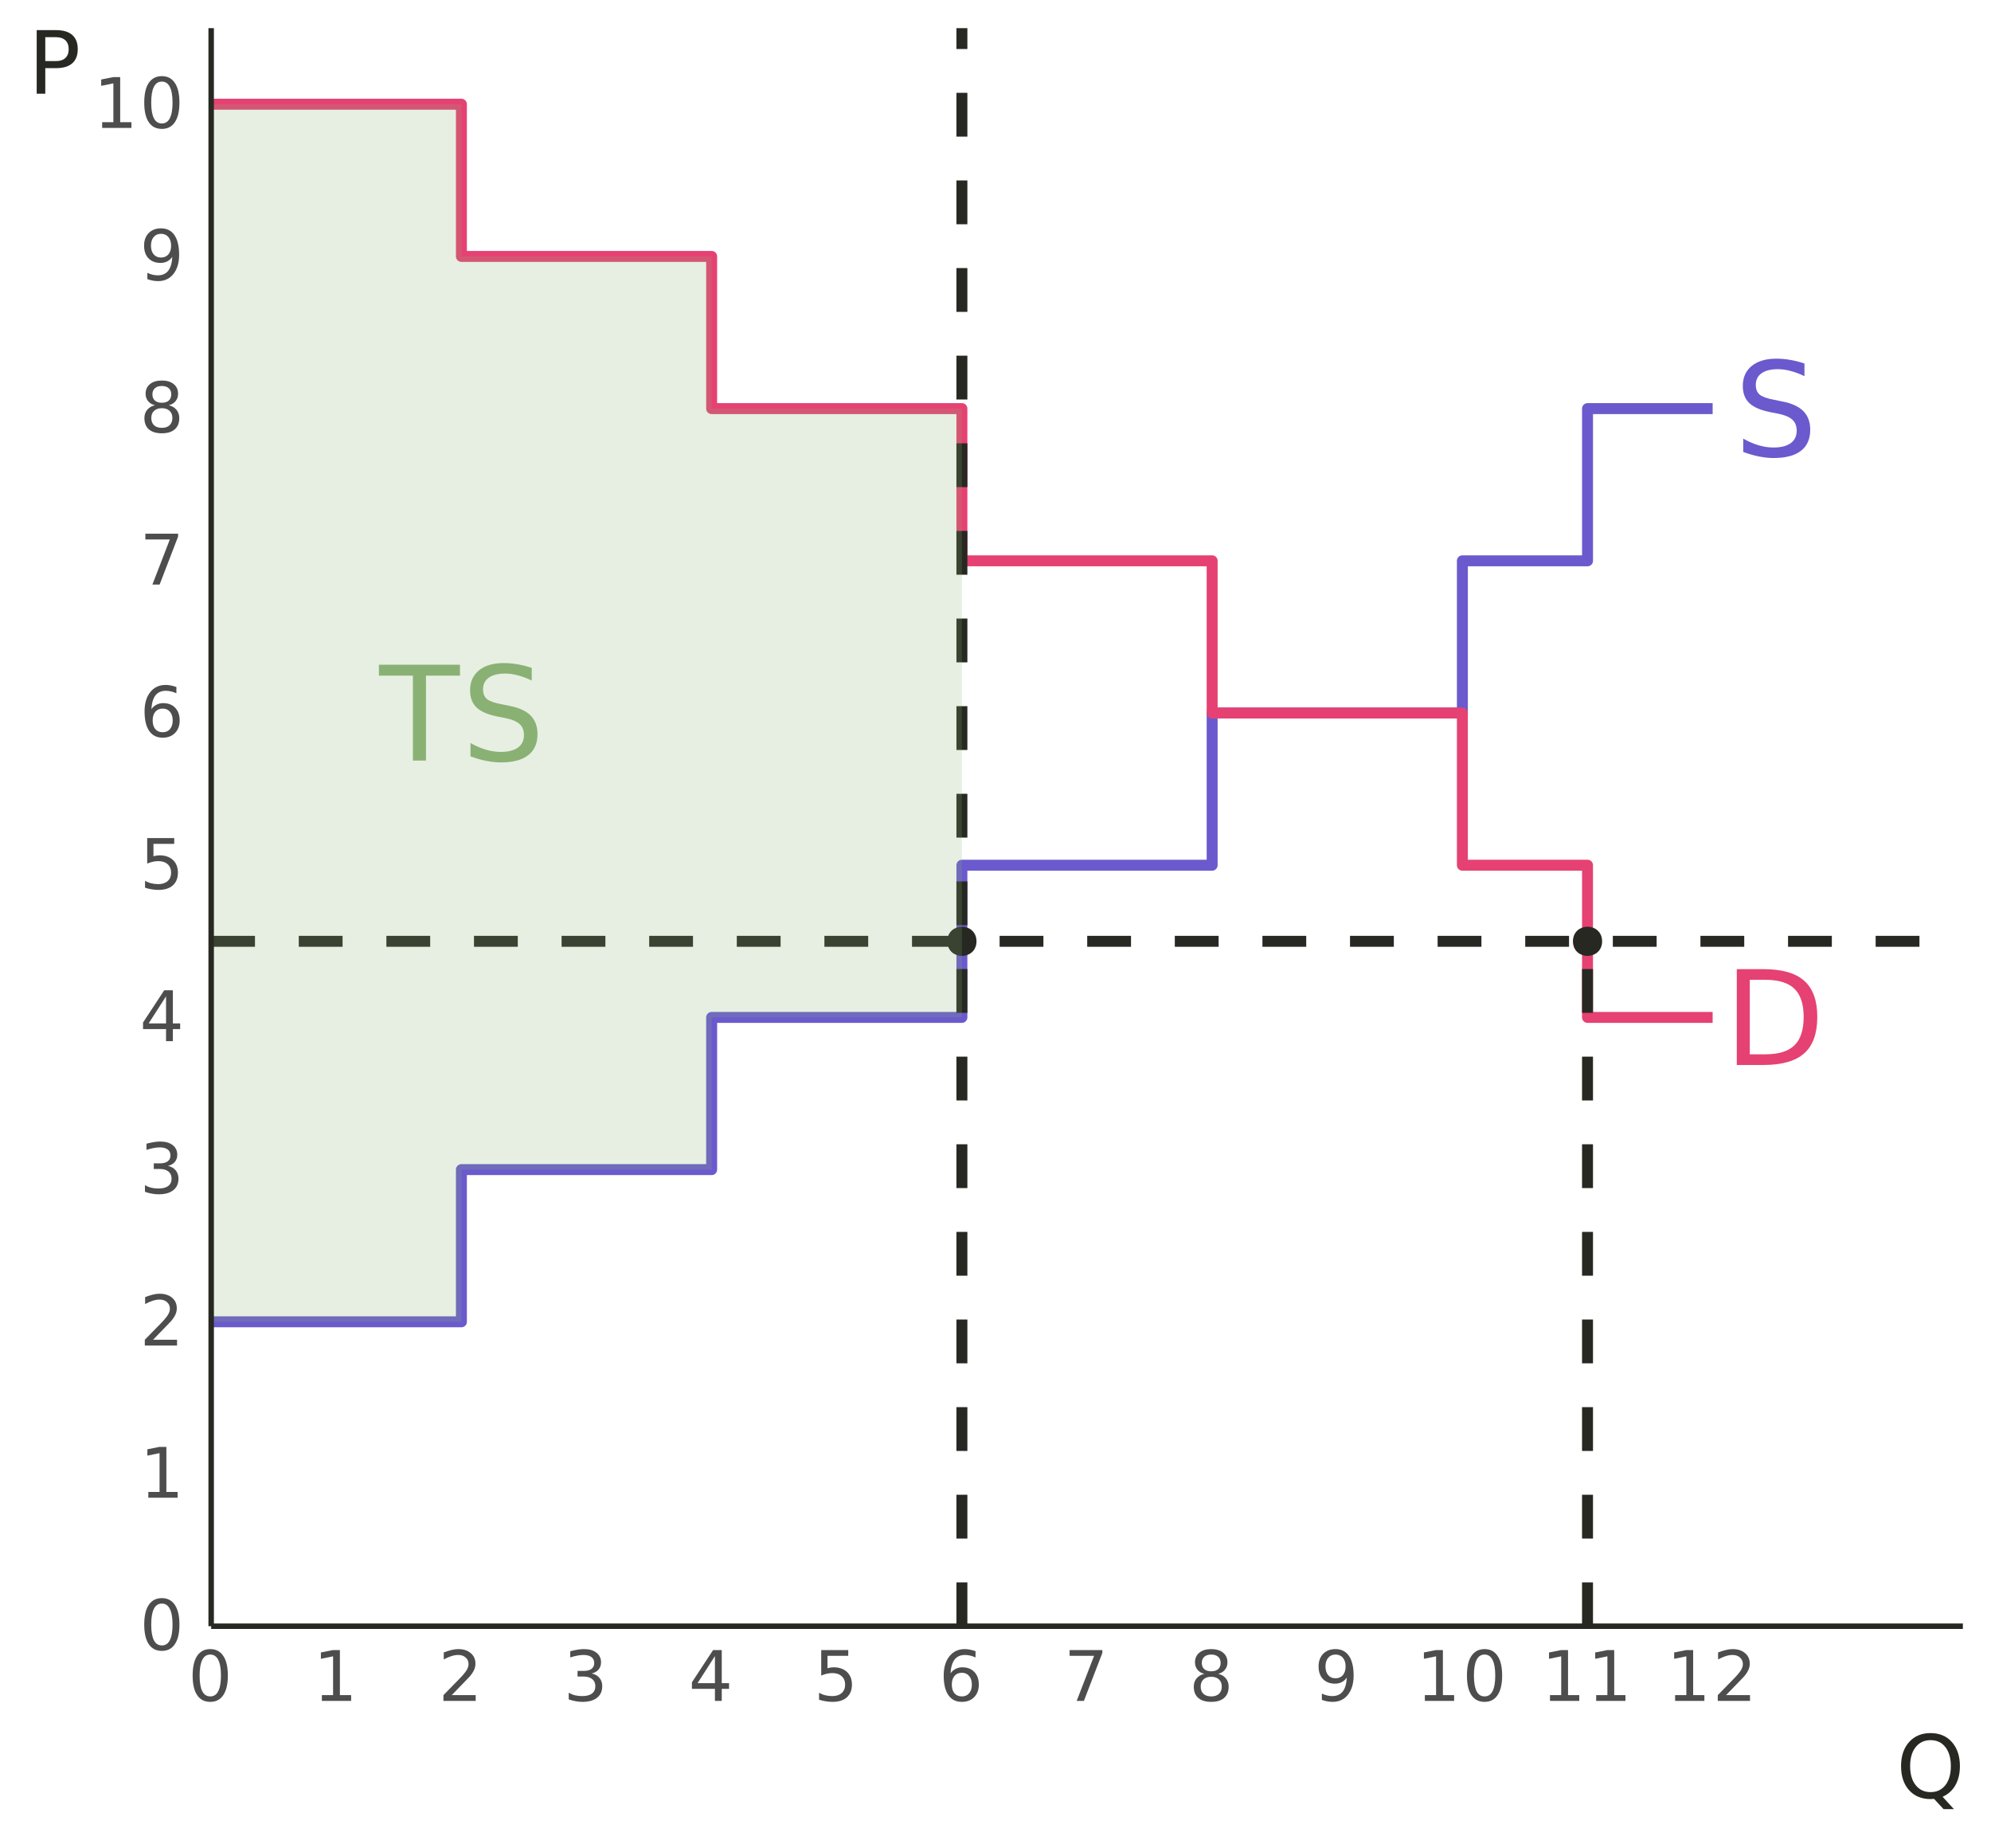
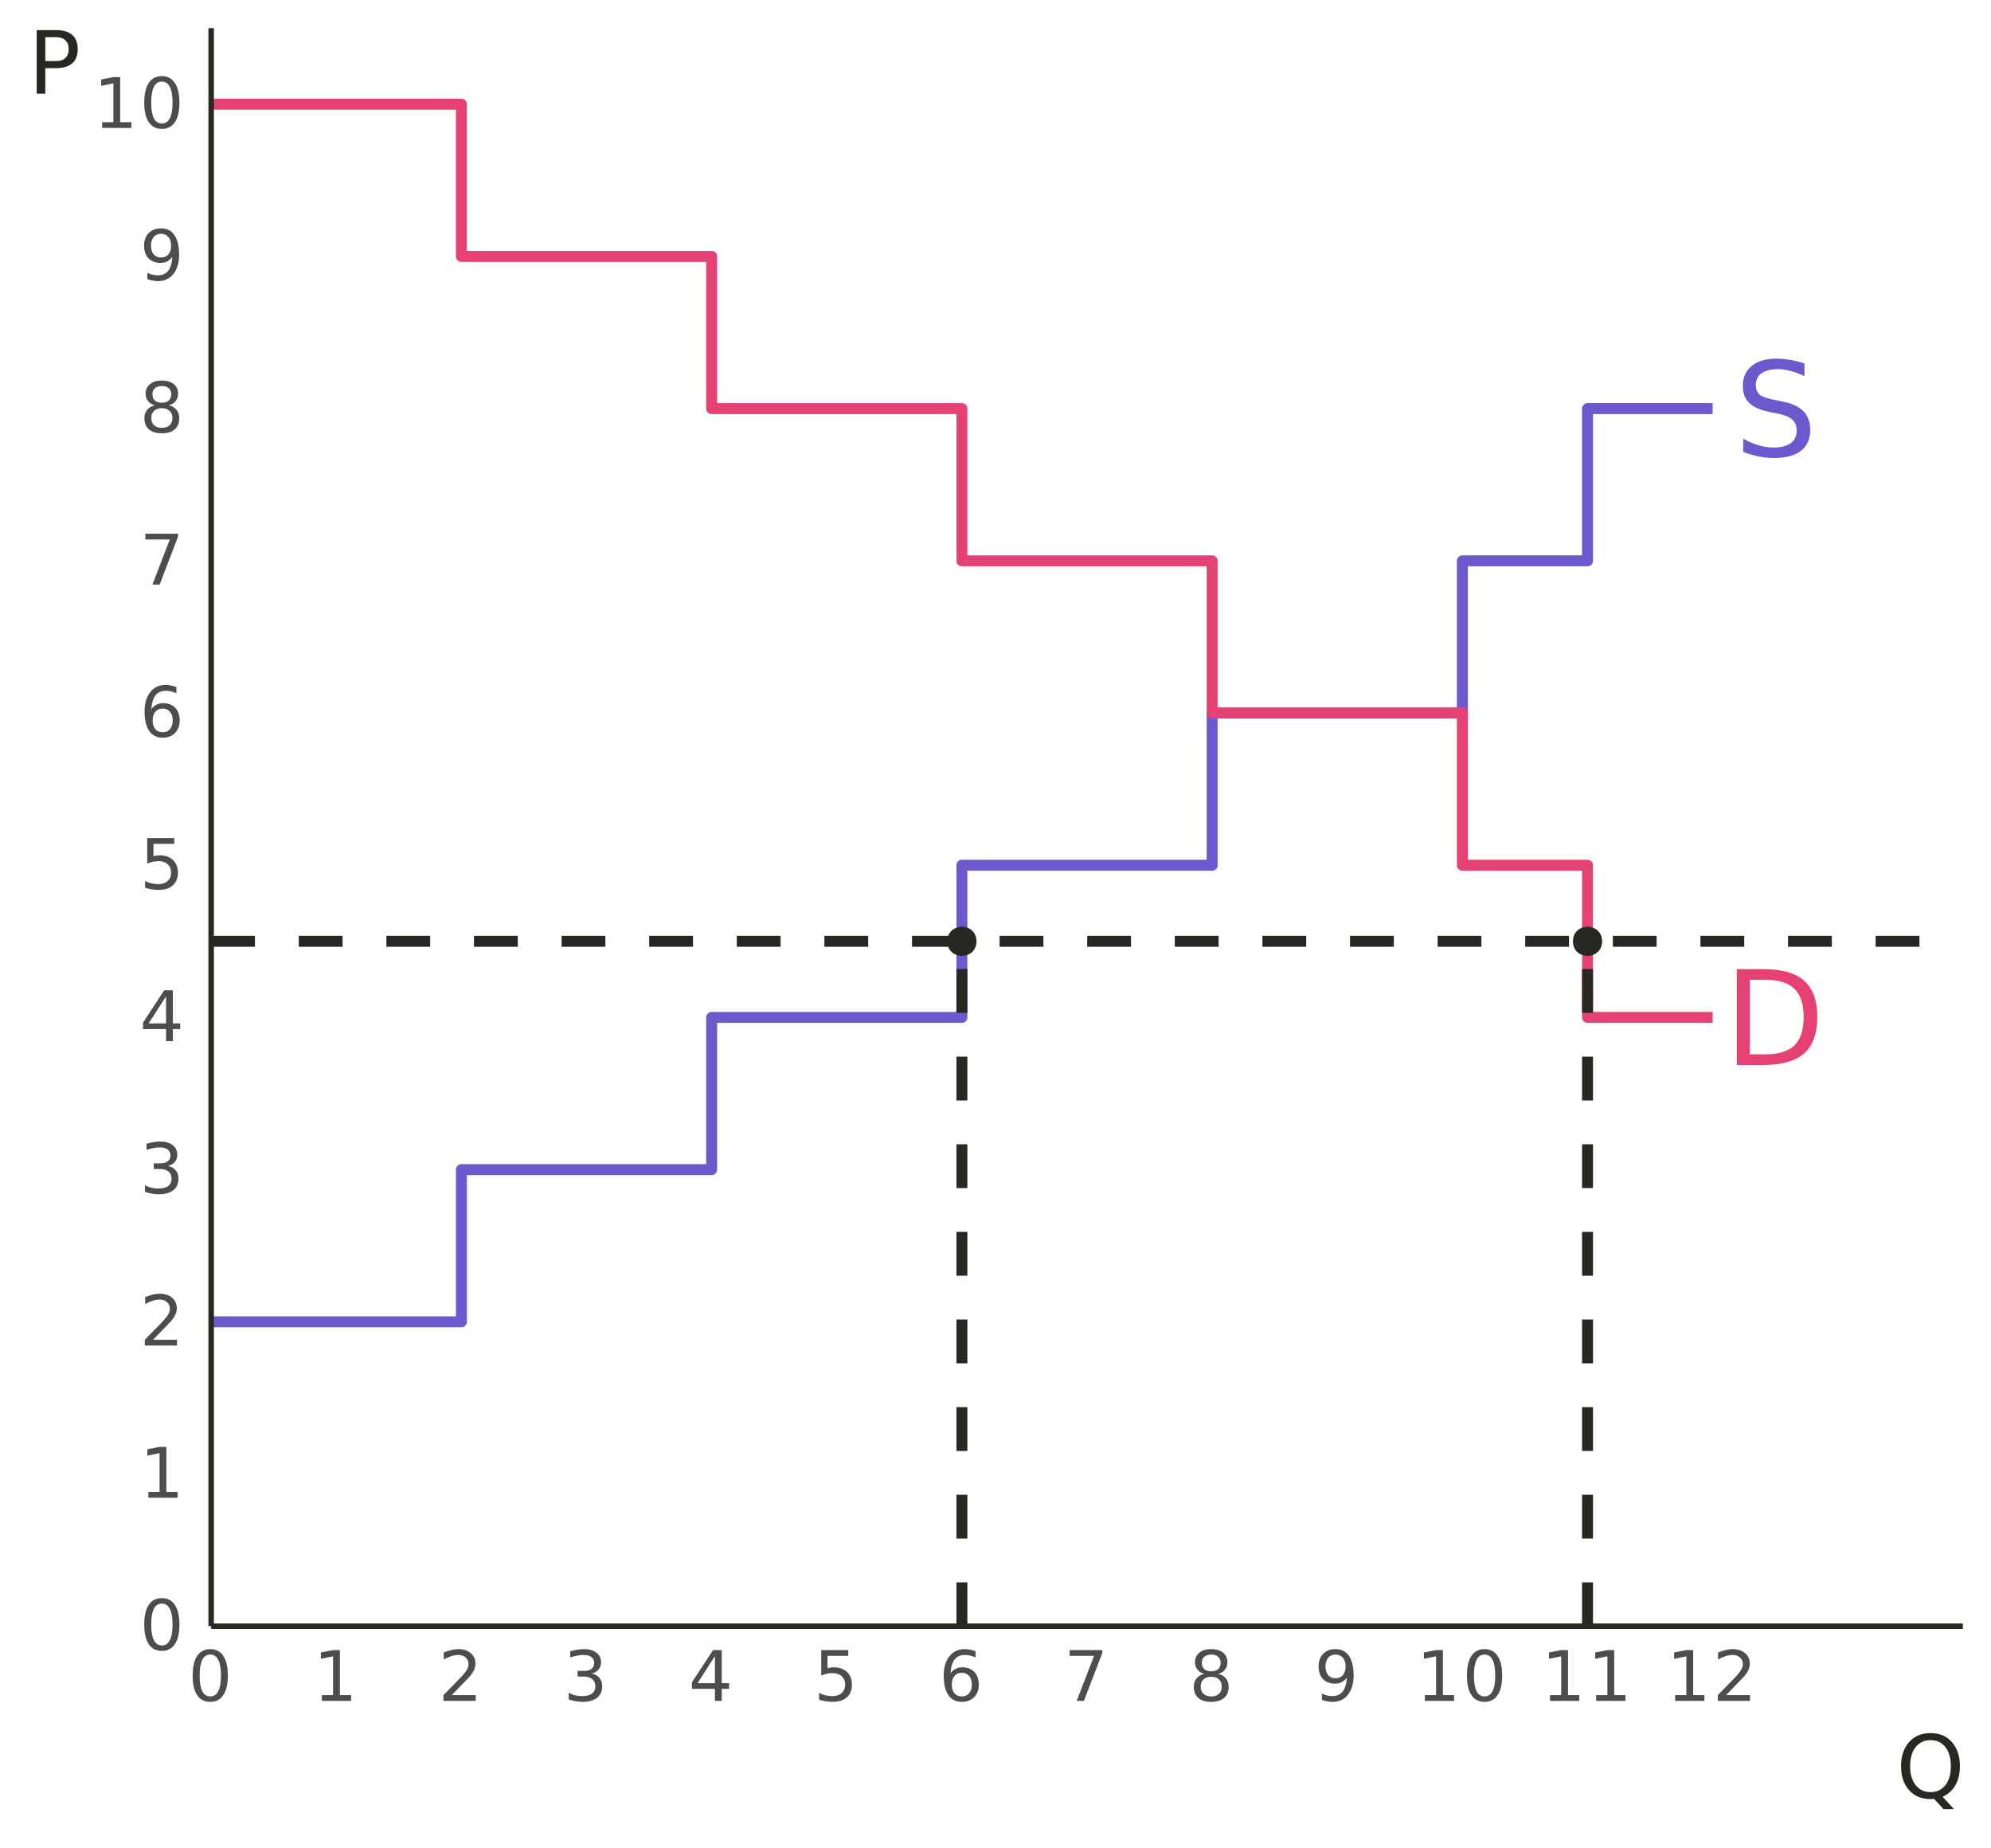
<svg xmlns="http://www.w3.org/2000/svg" xmlns:xlink="http://www.w3.org/1999/xlink" width="388" height="360" viewBox="0 0 388 360">
  <defs>
    <g>
      <g id="glyph-0-0">
        <path d="M 1.281 4.531 L 1.281 -18.062 L 14.078 -18.062 L 14.078 4.531 Z M 2.719 3.094 L 12.656 3.094 L 12.656 -16.625 L 2.719 -16.625 Z M 2.719 3.094 " />
      </g>
      <g id="glyph-0-1">
        <path d="M 13.703 -18.062 L 13.703 -15.594 C 12.742 -16.051 11.836 -16.391 10.984 -16.609 C 10.141 -16.836 9.32 -16.953 8.531 -16.953 C 7.156 -16.953 6.094 -16.688 5.344 -16.156 C 4.594 -15.625 4.219 -14.863 4.219 -13.875 C 4.219 -13.051 4.469 -12.426 4.969 -12 C 5.469 -11.582 6.41 -11.242 7.797 -10.984 L 9.312 -10.672 C 11.195 -10.316 12.586 -9.688 13.484 -8.781 C 14.379 -7.875 14.828 -6.664 14.828 -5.156 C 14.828 -3.344 14.219 -1.969 13 -1.031 C 11.789 -0.102 10.016 0.359 7.672 0.359 C 6.797 0.359 5.859 0.258 4.859 0.062 C 3.859 -0.133 2.828 -0.43 1.766 -0.828 L 1.766 -3.422 C 2.785 -2.848 3.785 -2.414 4.766 -2.125 C 5.754 -1.832 6.723 -1.688 7.672 -1.688 C 9.117 -1.688 10.234 -1.969 11.016 -2.531 C 11.797 -3.102 12.188 -3.914 12.188 -4.969 C 12.188 -5.883 11.906 -6.598 11.344 -7.109 C 10.781 -7.629 9.859 -8.02 8.578 -8.281 L 7.047 -8.578 C 5.16 -8.953 3.797 -9.539 2.953 -10.344 C 2.109 -11.145 1.688 -12.258 1.688 -13.688 C 1.688 -15.332 2.266 -16.629 3.422 -17.578 C 4.586 -18.523 6.191 -19 8.234 -19 C 9.109 -19 10 -18.922 10.906 -18.766 C 11.82 -18.609 12.754 -18.375 13.703 -18.062 Z M 13.703 -18.062 " />
      </g>
      <g id="glyph-0-2">
        <path d="M 5.047 -16.594 L 5.047 -2.078 L 8.094 -2.078 C 10.664 -2.078 12.551 -2.66 13.75 -3.828 C 14.945 -4.992 15.547 -6.836 15.547 -9.359 C 15.547 -11.859 14.945 -13.688 13.75 -14.844 C 12.551 -16.008 10.664 -16.594 8.094 -16.594 Z M 2.516 -18.672 L 7.703 -18.672 C 11.316 -18.672 13.969 -17.914 15.656 -16.406 C 17.352 -14.906 18.203 -12.555 18.203 -9.359 C 18.203 -6.141 17.352 -3.773 15.656 -2.266 C 13.957 -0.754 11.305 0 7.703 0 L 2.516 0 Z M 2.516 -18.672 " />
-       </g>
-       <g id="glyph-0-3">
-         <path d="M -0.078 -18.672 L 15.719 -18.672 L 15.719 -16.547 L 9.094 -16.547 L 9.094 0 L 6.547 0 L 6.547 -16.547 L -0.078 -16.547 Z M -0.078 -18.672 " />
      </g>
      <g id="glyph-1-0">
        <path d="M 0.672 2.406 L 0.672 -9.578 L 7.469 -9.578 L 7.469 2.406 Z M 1.438 1.641 L 6.719 1.641 L 6.719 -8.828 L 1.438 -8.828 Z M 1.438 1.641 " />
      </g>
      <g id="glyph-1-1">
        <path d="M 4.328 -9.031 C 3.629 -9.031 3.109 -8.688 2.766 -8 C 2.422 -7.32 2.25 -6.301 2.25 -4.938 C 2.25 -3.582 2.422 -2.566 2.766 -1.891 C 3.109 -1.211 3.629 -0.875 4.328 -0.875 C 5.016 -0.875 5.531 -1.211 5.875 -1.891 C 6.227 -2.566 6.406 -3.582 6.406 -4.938 C 6.406 -6.301 6.227 -7.32 5.875 -8 C 5.531 -8.688 5.016 -9.031 4.328 -9.031 Z M 4.328 -10.094 C 5.43 -10.094 6.273 -9.648 6.859 -8.766 C 7.453 -7.891 7.75 -6.613 7.75 -4.938 C 7.75 -3.27 7.453 -2 6.859 -1.125 C 6.273 -0.25 5.43 0.188 4.328 0.188 C 3.211 0.188 2.359 -0.25 1.766 -1.125 C 1.18 -2 0.891 -3.27 0.891 -4.938 C 0.891 -6.613 1.18 -7.891 1.766 -8.766 C 2.359 -9.648 3.211 -10.094 4.328 -10.094 Z M 4.328 -10.094 " />
      </g>
      <g id="glyph-1-2">
        <path d="M 1.688 -1.125 L 3.875 -1.125 L 3.875 -8.688 L 1.5 -8.203 L 1.5 -9.438 L 3.859 -9.906 L 5.203 -9.906 L 5.203 -1.125 L 7.391 -1.125 L 7.391 0 L 1.688 0 Z M 1.688 -1.125 " />
      </g>
      <g id="glyph-1-3">
        <path d="M 2.609 -1.125 L 7.281 -1.125 L 7.281 0 L 1 0 L 1 -1.125 C 1.508 -1.656 2.203 -2.363 3.078 -3.25 C 3.953 -4.133 4.504 -4.707 4.734 -4.969 C 5.16 -5.445 5.457 -5.852 5.625 -6.188 C 5.801 -6.52 5.891 -6.848 5.891 -7.172 C 5.891 -7.703 5.703 -8.129 5.328 -8.453 C 4.961 -8.785 4.484 -8.953 3.891 -8.953 C 3.473 -8.953 3.031 -8.879 2.562 -8.734 C 2.094 -8.586 1.594 -8.367 1.062 -8.078 L 1.062 -9.438 C 1.602 -9.645 2.109 -9.805 2.578 -9.922 C 3.047 -10.035 3.473 -10.094 3.859 -10.094 C 4.891 -10.094 5.707 -9.832 6.312 -9.312 C 6.926 -8.801 7.234 -8.117 7.234 -7.266 C 7.234 -6.859 7.156 -6.473 7 -6.109 C 6.852 -5.742 6.578 -5.312 6.172 -4.812 C 6.055 -4.688 5.703 -4.316 5.109 -3.703 C 4.523 -3.086 3.691 -2.227 2.609 -1.125 Z M 2.609 -1.125 " />
      </g>
      <g id="glyph-1-4">
        <path d="M 5.516 -5.344 C 6.16 -5.207 6.66 -4.922 7.016 -4.484 C 7.379 -4.055 7.562 -3.52 7.562 -2.875 C 7.562 -1.895 7.223 -1.141 6.547 -0.609 C 5.879 -0.078 4.926 0.188 3.688 0.188 C 3.27 0.188 2.836 0.145 2.391 0.062 C 1.953 -0.008 1.5 -0.129 1.031 -0.297 L 1.031 -1.594 C 1.406 -1.375 1.812 -1.207 2.25 -1.094 C 2.695 -0.988 3.16 -0.938 3.641 -0.938 C 4.484 -0.938 5.125 -1.102 5.562 -1.438 C 6 -1.77 6.219 -2.25 6.219 -2.875 C 6.219 -3.457 6.016 -3.914 5.609 -4.25 C 5.203 -4.582 4.633 -4.75 3.906 -4.75 L 2.75 -4.75 L 2.75 -5.844 L 3.953 -5.844 C 4.609 -5.844 5.113 -5.973 5.469 -6.234 C 5.82 -6.504 6 -6.883 6 -7.375 C 6 -7.883 5.816 -8.273 5.453 -8.547 C 5.086 -8.816 4.57 -8.953 3.906 -8.953 C 3.539 -8.953 3.145 -8.91 2.719 -8.828 C 2.301 -8.754 1.836 -8.633 1.328 -8.469 L 1.328 -9.672 C 1.836 -9.805 2.316 -9.91 2.766 -9.984 C 3.211 -10.055 3.629 -10.094 4.016 -10.094 C 5.035 -10.094 5.844 -9.859 6.438 -9.391 C 7.031 -8.93 7.328 -8.305 7.328 -7.516 C 7.328 -6.973 7.172 -6.508 6.859 -6.125 C 6.547 -5.75 6.098 -5.488 5.516 -5.344 Z M 5.516 -5.344 " />
      </g>
      <g id="glyph-1-5">
        <path d="M 5.141 -8.734 L 1.75 -3.453 L 5.141 -3.453 Z M 4.781 -9.906 L 6.469 -9.906 L 6.469 -3.453 L 7.891 -3.453 L 7.891 -2.344 L 6.469 -2.344 L 6.469 0 L 5.141 0 L 5.141 -2.344 L 0.656 -2.344 L 0.656 -3.625 Z M 4.781 -9.906 " />
      </g>
      <g id="glyph-1-6">
        <path d="M 1.469 -9.906 L 6.734 -9.906 L 6.734 -8.781 L 2.688 -8.781 L 2.688 -6.359 C 2.883 -6.422 3.082 -6.469 3.281 -6.5 C 3.477 -6.531 3.672 -6.547 3.859 -6.547 C 4.961 -6.547 5.836 -6.242 6.484 -5.641 C 7.129 -5.035 7.453 -4.211 7.453 -3.172 C 7.453 -2.109 7.117 -1.281 6.453 -0.688 C 5.797 -0.102 4.863 0.188 3.656 0.188 C 3.238 0.188 2.812 0.148 2.375 0.078 C 1.945 0.016 1.504 -0.086 1.047 -0.234 L 1.047 -1.578 C 1.441 -1.359 1.852 -1.195 2.281 -1.094 C 2.707 -0.988 3.156 -0.938 3.625 -0.938 C 4.395 -0.938 5.004 -1.133 5.453 -1.531 C 5.898 -1.938 6.125 -2.484 6.125 -3.172 C 6.125 -3.867 5.898 -4.414 5.453 -4.812 C 5.004 -5.219 4.395 -5.422 3.625 -5.422 C 3.27 -5.422 2.914 -5.379 2.562 -5.297 C 2.207 -5.223 1.844 -5.102 1.469 -4.938 Z M 1.469 -9.906 " />
      </g>
      <g id="glyph-1-7">
        <path d="M 4.484 -5.484 C 3.879 -5.484 3.398 -5.273 3.047 -4.859 C 2.703 -4.453 2.531 -3.891 2.531 -3.172 C 2.531 -2.461 2.703 -1.898 3.047 -1.484 C 3.398 -1.078 3.879 -0.875 4.484 -0.875 C 5.086 -0.875 5.562 -1.078 5.906 -1.484 C 6.258 -1.898 6.438 -2.461 6.438 -3.172 C 6.438 -3.891 6.258 -4.453 5.906 -4.859 C 5.562 -5.273 5.086 -5.484 4.484 -5.484 Z M 7.156 -9.688 L 7.156 -8.469 C 6.812 -8.625 6.469 -8.742 6.125 -8.828 C 5.781 -8.91 5.441 -8.953 5.109 -8.953 C 4.223 -8.953 3.547 -8.656 3.078 -8.062 C 2.617 -7.469 2.352 -6.566 2.281 -5.359 C 2.539 -5.742 2.867 -6.035 3.266 -6.234 C 3.66 -6.441 4.094 -6.547 4.562 -6.547 C 5.562 -6.547 6.348 -6.242 6.922 -5.641 C 7.504 -5.035 7.797 -4.211 7.797 -3.172 C 7.797 -2.16 7.492 -1.348 6.891 -0.734 C 6.285 -0.117 5.484 0.188 4.484 0.188 C 3.336 0.188 2.461 -0.25 1.859 -1.125 C 1.254 -2 0.953 -3.27 0.953 -4.938 C 0.953 -6.508 1.32 -7.758 2.062 -8.688 C 2.801 -9.625 3.801 -10.094 5.062 -10.094 C 5.395 -10.094 5.734 -10.055 6.078 -9.984 C 6.422 -9.922 6.781 -9.82 7.156 -9.688 Z M 7.156 -9.688 " />
      </g>
      <g id="glyph-1-8">
        <path d="M 1.109 -9.906 L 7.484 -9.906 L 7.484 -9.344 L 3.891 0 L 2.484 0 L 5.875 -8.781 L 1.109 -8.781 Z M 1.109 -9.906 " />
      </g>
      <g id="glyph-1-9">
        <path d="M 4.328 -4.703 C 3.68 -4.703 3.176 -4.531 2.812 -4.188 C 2.445 -3.852 2.266 -3.383 2.266 -2.781 C 2.266 -2.188 2.445 -1.719 2.812 -1.375 C 3.176 -1.039 3.68 -0.875 4.328 -0.875 C 4.961 -0.875 5.461 -1.039 5.828 -1.375 C 6.191 -1.719 6.375 -2.188 6.375 -2.781 C 6.375 -3.383 6.191 -3.852 5.828 -4.188 C 5.461 -4.531 4.961 -4.703 4.328 -4.703 Z M 2.984 -5.281 C 2.41 -5.414 1.961 -5.68 1.641 -6.078 C 1.316 -6.473 1.156 -6.953 1.156 -7.516 C 1.156 -8.305 1.438 -8.93 2 -9.391 C 2.562 -9.859 3.336 -10.094 4.328 -10.094 C 5.305 -10.094 6.078 -9.859 6.641 -9.391 C 7.203 -8.93 7.484 -8.305 7.484 -7.516 C 7.484 -6.953 7.32 -6.473 7 -6.078 C 6.688 -5.68 6.242 -5.414 5.672 -5.281 C 6.316 -5.125 6.816 -4.828 7.172 -4.391 C 7.535 -3.953 7.719 -3.414 7.719 -2.781 C 7.719 -1.82 7.422 -1.086 6.828 -0.578 C 6.242 -0.066 5.41 0.188 4.328 0.188 C 3.234 0.188 2.391 -0.066 1.797 -0.578 C 1.211 -1.086 0.922 -1.82 0.922 -2.781 C 0.922 -3.414 1.102 -3.953 1.469 -4.391 C 1.832 -4.828 2.336 -5.125 2.984 -5.281 Z M 2.484 -7.391 C 2.484 -6.879 2.645 -6.477 2.969 -6.188 C 3.289 -5.906 3.742 -5.766 4.328 -5.766 C 4.898 -5.766 5.348 -5.906 5.672 -6.188 C 5.992 -6.477 6.156 -6.879 6.156 -7.391 C 6.156 -7.91 5.992 -8.312 5.672 -8.594 C 5.348 -8.883 4.898 -9.031 4.328 -9.031 C 3.742 -9.031 3.289 -8.883 2.969 -8.594 C 2.645 -8.312 2.484 -7.91 2.484 -7.391 Z M 2.484 -7.391 " />
      </g>
      <g id="glyph-1-10">
        <path d="M 1.5 -0.203 L 1.5 -1.422 C 1.832 -1.266 2.172 -1.145 2.516 -1.062 C 2.859 -0.977 3.195 -0.938 3.531 -0.938 C 4.414 -0.938 5.094 -1.234 5.562 -1.828 C 6.031 -2.422 6.297 -3.328 6.359 -4.547 C 6.098 -4.16 5.77 -3.863 5.375 -3.656 C 4.988 -3.457 4.555 -3.359 4.078 -3.359 C 3.086 -3.359 2.301 -3.656 1.719 -4.25 C 1.145 -4.852 0.859 -5.676 0.859 -6.719 C 0.859 -7.738 1.156 -8.555 1.75 -9.172 C 2.352 -9.785 3.156 -10.094 4.156 -10.094 C 5.301 -10.094 6.176 -9.648 6.781 -8.766 C 7.383 -7.891 7.688 -6.613 7.688 -4.938 C 7.688 -3.383 7.316 -2.141 6.578 -1.203 C 5.836 -0.273 4.844 0.188 3.594 0.188 C 3.258 0.188 2.914 0.156 2.562 0.094 C 2.219 0.031 1.863 -0.066 1.5 -0.203 Z M 4.156 -4.406 C 4.758 -4.406 5.238 -4.609 5.594 -5.016 C 5.945 -5.43 6.125 -6 6.125 -6.719 C 6.125 -7.426 5.945 -7.988 5.594 -8.406 C 5.238 -8.82 4.758 -9.031 4.156 -9.031 C 3.562 -9.031 3.086 -8.82 2.734 -8.406 C 2.379 -7.988 2.203 -7.426 2.203 -6.719 C 2.203 -6 2.379 -5.43 2.734 -5.016 C 3.086 -4.609 3.562 -4.406 4.156 -4.406 Z M 4.156 -4.406 " />
      </g>
      <g id="glyph-2-0">
        <path d="M 0.844 3 L 0.844 -11.984 L 9.344 -11.984 L 9.344 3 Z M 1.797 2.062 L 8.406 2.062 L 8.406 -11.031 L 1.797 -11.031 Z M 1.797 2.062 " />
      </g>
      <g id="glyph-2-1">
        <path d="M 6.703 -11.25 C 5.484 -11.25 4.516 -10.797 3.797 -9.891 C 3.078 -8.984 2.719 -7.75 2.719 -6.188 C 2.719 -4.625 3.078 -3.391 3.797 -2.484 C 4.516 -1.578 5.484 -1.125 6.703 -1.125 C 7.922 -1.125 8.883 -1.578 9.594 -2.484 C 10.301 -3.391 10.656 -4.625 10.656 -6.188 C 10.656 -7.75 10.301 -8.984 9.594 -9.891 C 8.883 -10.797 7.922 -11.25 6.703 -11.25 Z M 9.047 -0.219 L 11.25 2.188 L 9.234 2.188 L 7.391 0.203 C 7.211 0.211 7.07 0.219 6.969 0.219 C 6.875 0.227 6.785 0.234 6.703 0.234 C 4.953 0.234 3.555 -0.344 2.516 -1.5 C 1.473 -2.664 0.953 -4.227 0.953 -6.188 C 0.953 -8.145 1.473 -9.707 2.516 -10.875 C 3.555 -12.039 4.953 -12.625 6.703 -12.625 C 8.441 -12.625 9.828 -12.039 10.859 -10.875 C 11.898 -9.707 12.422 -8.145 12.422 -6.188 C 12.422 -4.75 12.129 -3.516 11.547 -2.484 C 10.973 -1.461 10.141 -0.707 9.047 -0.219 Z M 9.047 -0.219 " />
      </g>
      <g id="glyph-2-2">
        <path d="M 3.344 -11.016 L 3.344 -6.359 L 5.453 -6.359 C 6.234 -6.359 6.836 -6.562 7.266 -6.969 C 7.691 -7.375 7.906 -7.945 7.906 -8.688 C 7.906 -9.426 7.691 -10 7.266 -10.406 C 6.836 -10.812 6.234 -11.016 5.453 -11.016 Z M 1.672 -12.391 L 5.453 -12.391 C 6.836 -12.391 7.883 -12.078 8.594 -11.453 C 9.312 -10.828 9.672 -9.906 9.672 -8.688 C 9.672 -7.469 9.312 -6.547 8.594 -5.922 C 7.883 -5.297 6.836 -4.984 5.453 -4.984 L 3.344 -4.984 L 3.344 0 L 1.672 0 Z M 1.672 -12.391 " />
      </g>
    </g>
    <clipPath id="clip-0">
      <path clip-rule="nonzero" d="M 41.152 78 L 335 78 L 335 259 L 41.152 259 Z M 41.152 78 " />
    </clipPath>
    <clipPath id="clip-1">
      <path clip-rule="nonzero" d="M 41.152 19 L 335 19 L 335 200 L 41.152 200 Z M 41.152 19 " />
    </clipPath>
    <clipPath id="clip-2">
      <path clip-rule="nonzero" d="M 41.152 182 L 382.523 182 L 382.523 185 L 41.152 185 Z M 41.152 182 " />
    </clipPath>
    <clipPath id="clip-3">
-       <path clip-rule="nonzero" d="M 186 5.48 L 189 5.48 L 189 316.852 L 186 316.852 Z M 186 5.48 " />
+       <path clip-rule="nonzero" d="M 186 182 L 189 182 L 189 316.852 L 186 316.852 Z M 186 182 " />
    </clipPath>
    <clipPath id="clip-4">
      <path clip-rule="nonzero" d="M 308 182 L 311 182 L 311 316.852 L 308 316.852 Z M 308 182 " />
-     </clipPath>
-     <clipPath id="clip-5">
-       <path clip-rule="nonzero" d="M 41.152 20 L 334 20 L 334 95 L 41.152 95 Z M 41.152 20 " />
-     </clipPath>
-     <clipPath id="clip-6">
-       <path clip-rule="nonzero" d="M 41.152 94 L 334 94 L 334 258 L 41.152 258 Z M 41.152 94 " />
    </clipPath>
  </defs>
  <rect x="-38.8" y="-36" width="465.6" height="432" fill="rgb(100%, 100%, 100%)" fill-opacity="1" />
  <g clip-path="url(#clip-0)">
    <path fill="none" stroke-width="2.134" stroke-linecap="butt" stroke-linejoin="round" stroke="rgb(41.569%, 35.294%, 80.392%)" stroke-opacity="1" stroke-miterlimit="10" d="M 41.152 257.539 L 89.918 257.539 L 89.918 227.887 L 138.684 227.887 L 138.684 198.23 L 187.453 198.23 L 187.453 168.578 L 236.219 168.578 L 236.219 138.922 L 284.984 138.922 L 284.984 109.27 L 309.371 109.27 L 309.371 79.613 L 333.754 79.613 " />
  </g>
  <g fill="rgb(41.569%, 35.294%, 80.392%)" fill-opacity="1">
    <use xlink:href="#glyph-0-1" x="337.945" y="88.882" />
  </g>
  <g clip-path="url(#clip-1)">
    <path fill="none" stroke-width="2.134" stroke-linecap="butt" stroke-linejoin="round" stroke="rgb(90.196%, 25.49%, 45.098%)" stroke-opacity="1" stroke-miterlimit="10" d="M 41.152 20.305 L 89.918 20.305 L 89.918 49.961 L 138.684 49.961 L 138.684 79.613 L 187.453 79.613 L 187.453 109.27 L 236.219 109.27 L 236.219 138.922 L 284.984 138.922 L 284.984 168.578 L 309.371 168.578 L 309.371 198.23 L 333.754 198.23 " />
  </g>
  <g fill="rgb(90.196%, 25.49%, 45.098%)" fill-opacity="1">
    <use xlink:href="#glyph-0-2" x="335.945" y="207.499" />
  </g>
  <g clip-path="url(#clip-2)">
    <path fill="none" stroke-width="2.134" stroke-linecap="butt" stroke-linejoin="round" stroke="rgb(15.294%, 15.686%, 13.333%)" stroke-opacity="1" stroke-dasharray="8.536 8.536" stroke-miterlimit="10" d="M 41.152 183.406 L 382.52 183.406 " />
  </g>
  <path fill-rule="nonzero" fill="rgb(15.294%, 15.686%, 13.333%)" fill-opacity="1" stroke-width="0.709" stroke-linecap="round" stroke-linejoin="round" stroke="rgb(15.294%, 15.686%, 13.333%)" stroke-opacity="1" stroke-miterlimit="10" d="M 311.859 183.406 C 311.859 186.723 306.883 186.723 306.883 183.406 C 306.883 180.086 311.859 180.086 311.859 183.406 " />
  <path fill-rule="nonzero" fill="rgb(15.294%, 15.686%, 13.333%)" fill-opacity="1" stroke-width="0.709" stroke-linecap="round" stroke-linejoin="round" stroke="rgb(15.294%, 15.686%, 13.333%)" stroke-opacity="1" stroke-miterlimit="10" d="M 189.941 183.406 C 189.941 186.723 184.965 186.723 184.965 183.406 C 184.965 180.086 189.941 180.086 189.941 183.406 " />
  <g clip-path="url(#clip-3)">
-     <path fill="none" stroke-width="2.134" stroke-linecap="butt" stroke-linejoin="round" stroke="rgb(15.294%, 15.686%, 13.333%)" stroke-opacity="1" stroke-dasharray="8.536 8.536" stroke-miterlimit="10" d="M 187.453 316.848 L 187.453 5.48 " />
+     <path fill="none" stroke-width="2.134" stroke-linecap="butt" stroke-linejoin="round" stroke="rgb(15.294%, 15.686%, 13.333%)" stroke-opacity="1" stroke-dasharray="8.536 8.536" stroke-miterlimit="10" d="M 187.453 316.848 L 187.453 183.406 " />
  </g>
  <g clip-path="url(#clip-4)">
    <path fill="none" stroke-width="2.134" stroke-linecap="butt" stroke-linejoin="round" stroke="rgb(15.294%, 15.686%, 13.333%)" stroke-opacity="1" stroke-dasharray="8.536 8.536" stroke-miterlimit="10" d="M 309.371 316.848 L 309.371 183.406 " />
-   </g>
-   <g clip-path="url(#clip-5)">
-     <path fill-rule="nonzero" fill="rgb(54.51%, 69.412%, 45.49%)" fill-opacity="0.2" d="M 41.152 20.305 L 89.918 20.305 L 89.918 49.961 L 138.684 49.961 L 138.684 79.613 L 187.453 79.613 L 187.453 94.441 L 333.754 94.441 L 41.152 94.441 Z M 41.152 20.305 " />
-   </g>
-   <g fill="rgb(54.51%, 69.412%, 45.49%)" fill-opacity="1">
-     <use xlink:href="#glyph-0-3" x="73.918" y="148.19" />
-     <use xlink:href="#glyph-0-1" x="89.918" y="148.19" />
-   </g>
-   <g clip-path="url(#clip-6)">
-     <path fill-rule="nonzero" fill="rgb(54.51%, 69.412%, 45.49%)" fill-opacity="0.2" d="M 41.152 257.539 L 89.918 257.539 L 89.918 227.887 L 138.684 227.887 L 138.684 198.23 L 187.453 198.23 L 187.453 94.441 L 333.754 94.441 L 41.152 94.441 Z M 41.152 257.539 " />
  </g>
  <path fill="none" stroke-width="1.067" stroke-linecap="butt" stroke-linejoin="round" stroke="rgb(15.294%, 15.686%, 13.333%)" stroke-opacity="1" stroke-miterlimit="10" d="M 41.152 316.848 L 41.152 5.48 " />
  <g fill="rgb(30.196%, 30.196%, 30.196%)" fill-opacity="1">
    <use xlink:href="#glyph-1-1" x="27.219" y="321.471" />
  </g>
  <g fill="rgb(30.196%, 30.196%, 30.196%)" fill-opacity="1">
    <use xlink:href="#glyph-1-2" x="27.219" y="291.818" />
  </g>
  <g fill="rgb(30.196%, 30.196%, 30.196%)" fill-opacity="1">
    <use xlink:href="#glyph-1-3" x="27.219" y="262.162" />
  </g>
  <g fill="rgb(30.196%, 30.196%, 30.196%)" fill-opacity="1">
    <use xlink:href="#glyph-1-4" x="27.219" y="232.51" />
  </g>
  <g fill="rgb(30.196%, 30.196%, 30.196%)" fill-opacity="1">
    <use xlink:href="#glyph-1-5" x="27.219" y="202.854" />
  </g>
  <g fill="rgb(30.196%, 30.196%, 30.196%)" fill-opacity="1">
    <use xlink:href="#glyph-1-6" x="27.219" y="173.201" />
  </g>
  <g fill="rgb(30.196%, 30.196%, 30.196%)" fill-opacity="1">
    <use xlink:href="#glyph-1-7" x="27.219" y="143.545" />
  </g>
  <g fill="rgb(30.196%, 30.196%, 30.196%)" fill-opacity="1">
    <use xlink:href="#glyph-1-8" x="27.219" y="113.893" />
  </g>
  <g fill="rgb(30.196%, 30.196%, 30.196%)" fill-opacity="1">
    <use xlink:href="#glyph-1-9" x="27.219" y="84.236" />
  </g>
  <g fill="rgb(30.196%, 30.196%, 30.196%)" fill-opacity="1">
    <use xlink:href="#glyph-1-10" x="27.219" y="54.584" />
  </g>
  <g fill="rgb(30.196%, 30.196%, 30.196%)" fill-opacity="1">
    <use xlink:href="#glyph-1-2" x="18.219" y="24.928" />
    <use xlink:href="#glyph-1-1" x="27.219" y="24.928" />
  </g>
  <path fill="none" stroke-width="1.067" stroke-linecap="butt" stroke-linejoin="round" stroke="rgb(15.294%, 15.686%, 13.333%)" stroke-opacity="1" stroke-miterlimit="10" d="M 41.152 316.848 L 382.52 316.848 " />
  <g fill="rgb(30.196%, 30.196%, 30.196%)" fill-opacity="1">
    <use xlink:href="#glyph-1-1" x="36.652" y="331.404" />
  </g>
  <g fill="rgb(30.196%, 30.196%, 30.196%)" fill-opacity="1">
    <use xlink:href="#glyph-1-2" x="61.035" y="331.404" />
  </g>
  <g fill="rgb(30.196%, 30.196%, 30.196%)" fill-opacity="1">
    <use xlink:href="#glyph-1-3" x="85.418" y="331.404" />
  </g>
  <g fill="rgb(30.196%, 30.196%, 30.196%)" fill-opacity="1">
    <use xlink:href="#glyph-1-4" x="109.801" y="331.404" />
  </g>
  <g fill="rgb(30.196%, 30.196%, 30.196%)" fill-opacity="1">
    <use xlink:href="#glyph-1-5" x="134.184" y="331.404" />
  </g>
  <g fill="rgb(30.196%, 30.196%, 30.196%)" fill-opacity="1">
    <use xlink:href="#glyph-1-6" x="158.57" y="331.404" />
  </g>
  <g fill="rgb(30.196%, 30.196%, 30.196%)" fill-opacity="1">
    <use xlink:href="#glyph-1-7" x="182.953" y="331.404" />
  </g>
  <g fill="rgb(30.196%, 30.196%, 30.196%)" fill-opacity="1">
    <use xlink:href="#glyph-1-8" x="207.336" y="331.404" />
  </g>
  <g fill="rgb(30.196%, 30.196%, 30.196%)" fill-opacity="1">
    <use xlink:href="#glyph-1-9" x="231.719" y="331.404" />
  </g>
  <g fill="rgb(30.196%, 30.196%, 30.196%)" fill-opacity="1">
    <use xlink:href="#glyph-1-10" x="256.102" y="331.404" />
  </g>
  <g fill="rgb(30.196%, 30.196%, 30.196%)" fill-opacity="1">
    <use xlink:href="#glyph-1-2" x="275.984" y="331.404" />
    <use xlink:href="#glyph-1-1" x="284.984" y="331.404" />
  </g>
  <g fill="rgb(30.196%, 30.196%, 30.196%)" fill-opacity="1">
    <use xlink:href="#glyph-1-2" x="300.371" y="331.404" />
    <use xlink:href="#glyph-1-2" x="309.371" y="331.404" />
  </g>
  <g fill="rgb(30.196%, 30.196%, 30.196%)" fill-opacity="1">
    <use xlink:href="#glyph-1-2" x="324.754" y="331.404" />
    <use xlink:href="#glyph-1-3" x="333.754" y="331.404" />
  </g>
  <g fill="rgb(15.294%, 15.686%, 13.333%)" fill-opacity="1">
    <use xlink:href="#glyph-2-1" x="369.52" y="350.3" />
  </g>
  <g fill="rgb(15.294%, 15.686%, 13.333%)" fill-opacity="1">
    <use xlink:href="#glyph-2-2" x="5.48" y="18.261" />
  </g>
</svg>
